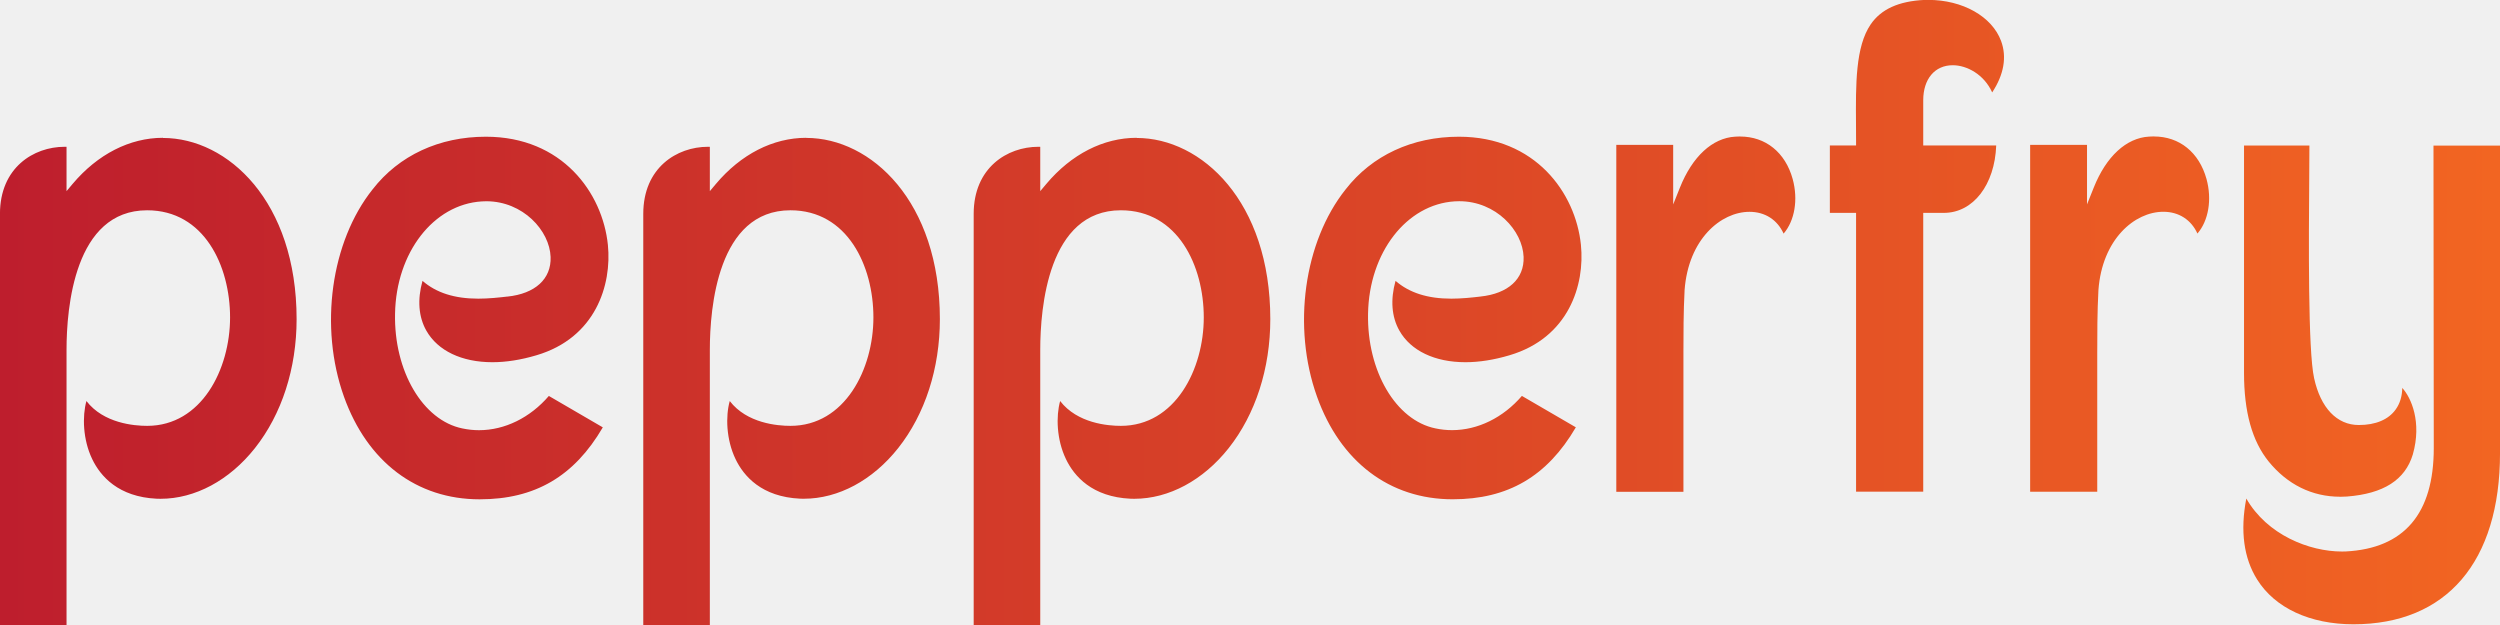
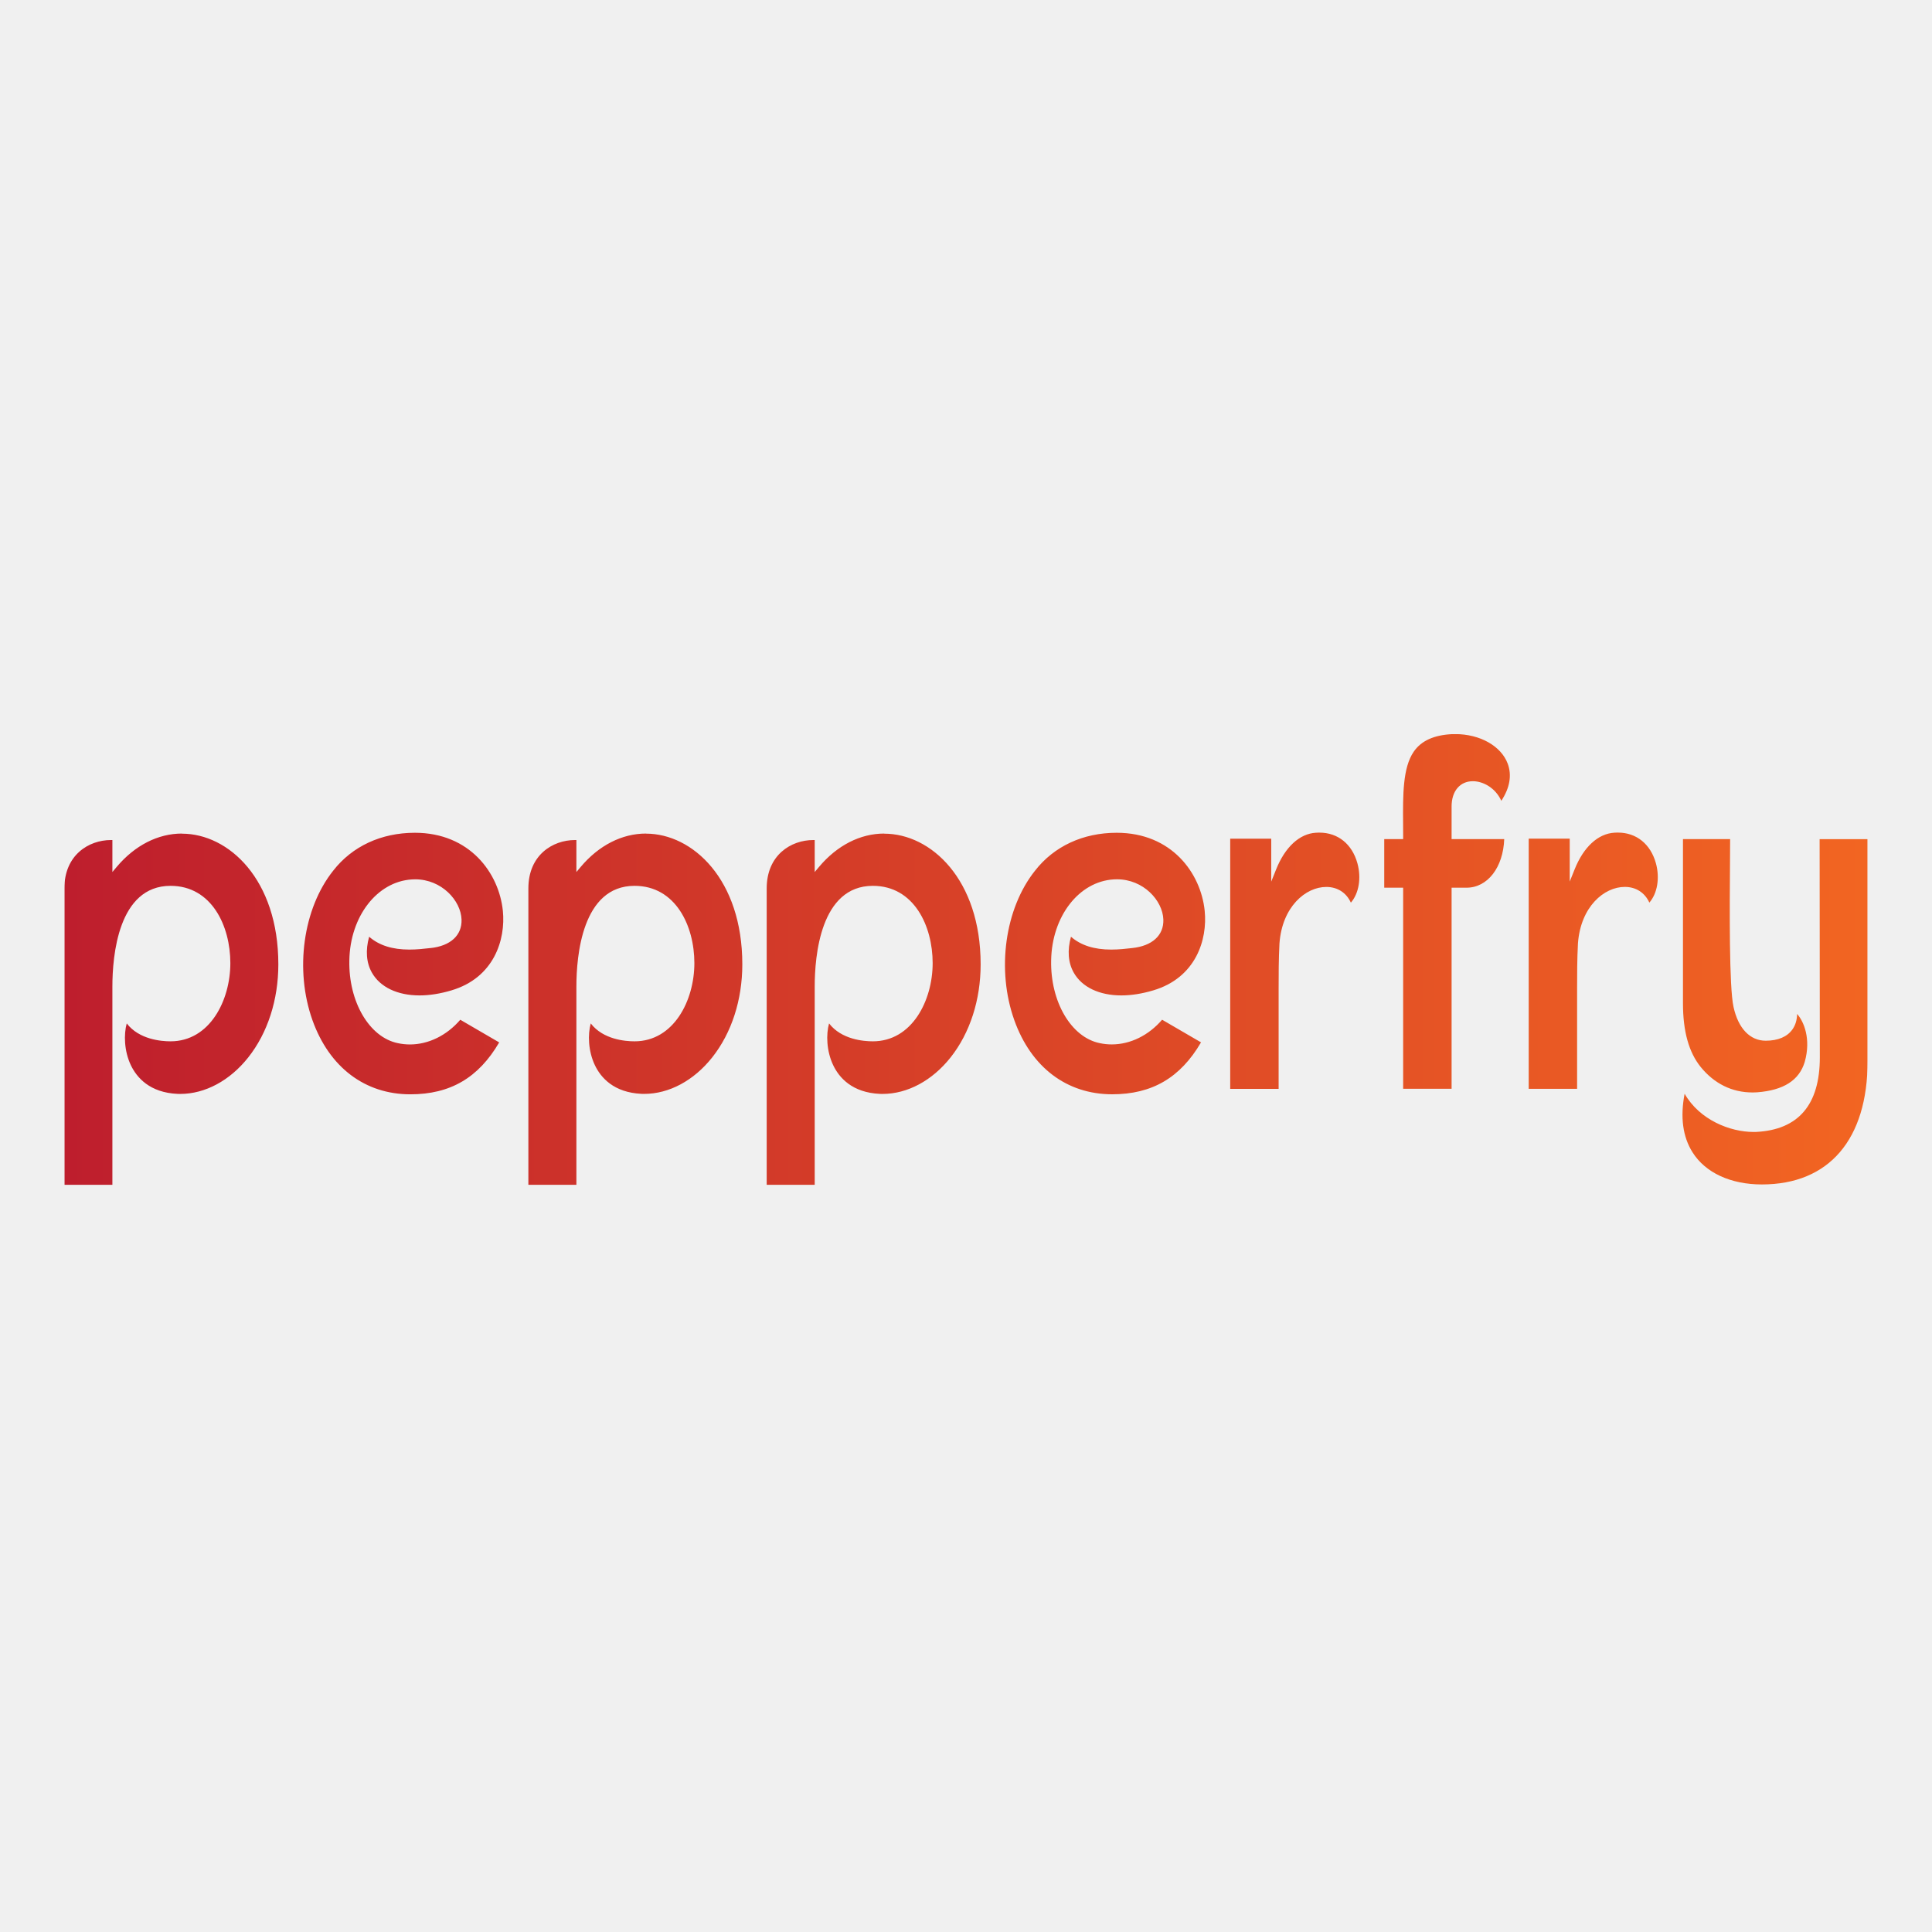
- <svg xmlns="http://www.w3.org/2000/svg" width="140" height="35" viewBox="0 0 140 35" fill="none">
-   <mask id="mask0_2389_79" style="mask-type:luminance" maskUnits="userSpaceOnUse" x="0" y="0" width="140" height="35">
-     <path d="M140 0H0V35H140V0Z" fill="white" />
+ <svg xmlns="http://www.w3.org/2000/svg" width="150" height="150" viewBox="0 0 150 150" fill="none">
+   <mask id="mask0_2400_65" style="mask-type:luminance" maskUnits="userSpaceOnUse" x="5" y="57" width="140" height="35">
+     <path d="M145 57H5V92H145V57Z" fill="white" />
  </mask>
-   <g mask="url(#mask0_2389_79)">
-     <path d="M63.653 7.717C61.79 7.717 59.993 8.635 58.592 10.302L58.254 10.704V8.22C58.219 8.22 58.181 8.22 58.146 8.22C56.402 8.22 54.526 9.395 54.526 11.974V35.002H58.254V19.588C58.254 17.238 58.694 11.776 62.767 11.776C65.959 11.776 67.411 14.885 67.411 17.777C67.411 20.669 65.817 23.848 62.767 23.848C62.038 23.848 60.331 23.706 59.368 22.458C59.133 23.301 59.163 24.605 59.692 25.707C60.151 26.667 61.156 27.831 63.32 27.929C63.387 27.929 63.455 27.932 63.525 27.932C65.453 27.932 67.377 26.899 68.803 25.099C70.309 23.198 71.137 20.632 71.137 17.872C71.137 11.282 67.284 7.726 63.656 7.726L63.653 7.717ZM45.153 7.717C43.29 7.717 41.493 8.635 40.089 10.302L39.751 10.704V8.22C39.716 8.22 39.679 8.22 39.644 8.22C37.9 8.22 36.023 9.395 36.023 11.974V35.002H39.751V19.588C39.751 17.238 40.192 11.776 44.265 11.776C47.457 11.776 48.911 14.885 48.911 17.777C48.911 20.669 47.314 23.848 44.265 23.848C43.535 23.848 41.826 23.706 40.866 22.458C40.63 23.301 40.661 24.602 41.188 25.704C41.647 26.665 42.652 27.828 44.815 27.926C44.883 27.926 44.95 27.929 45.018 27.929C46.946 27.929 48.87 26.896 50.296 25.096C51.803 23.195 52.633 20.63 52.633 17.869C52.633 11.279 48.779 7.723 45.151 7.723L45.153 7.717ZM28.411 16.607C27.933 16.663 27.362 16.725 26.784 16.725C25.457 16.725 24.431 16.398 23.66 15.728C23.366 16.783 23.438 17.744 23.874 18.514C24.508 19.639 25.856 20.284 27.572 20.284C28.348 20.284 29.178 20.152 30.041 19.895C33.358 18.916 34.268 15.954 34.042 13.716C33.745 10.796 31.482 7.656 27.21 7.656C24.597 7.656 22.345 8.702 20.867 10.603C18.526 13.54 17.869 18.31 19.26 22.209C20.568 25.866 23.336 27.962 26.858 27.962C29.955 27.962 32.151 26.681 33.757 23.932L30.736 22.173C29.686 23.393 28.269 24.091 26.823 24.091C26.511 24.091 26.201 24.057 25.898 23.993C23.676 23.544 22.051 20.775 22.123 17.554C22.186 14.146 24.273 11.446 26.977 11.279C27.064 11.273 27.148 11.27 27.232 11.27C29.288 11.27 30.782 12.915 30.834 14.391C30.878 15.619 29.971 16.448 28.409 16.61L28.411 16.607ZM9.128 7.717C7.265 7.717 5.468 8.635 4.064 10.302L3.726 10.704V8.22C3.691 8.22 3.654 8.22 3.619 8.22C1.875 8.22 -0.002 9.395 -0.002 11.974V35.002H3.726V19.588C3.726 17.238 4.167 11.776 8.24 11.776C11.431 11.776 12.884 14.885 12.884 17.777C12.884 20.669 11.289 23.848 8.24 23.848C7.51 23.848 5.801 23.706 4.84 22.458C4.605 23.301 4.635 24.605 5.162 25.707C5.624 26.667 6.626 27.831 8.79 27.929C8.857 27.929 8.925 27.932 8.995 27.932C10.923 27.932 12.847 26.899 14.273 25.099C15.78 23.198 16.61 20.632 16.61 17.872C16.61 11.282 12.756 7.726 9.128 7.726V7.717ZM97.445 7.642C97.354 7.642 97.263 7.645 97.17 7.653C95.897 7.726 94.771 8.764 94.076 10.506L93.698 11.449V8.114H90.513V27.541H94.272V19.742C94.272 18.732 94.272 17.476 94.337 16.245C94.547 13.395 96.368 11.862 97.974 11.862C98.841 11.862 99.534 12.312 99.882 13.082C100.502 12.365 100.706 11.178 100.39 10.026C99.979 8.535 98.876 7.645 97.442 7.645L97.445 7.642ZM82.902 16.607C82.424 16.663 81.852 16.725 81.274 16.725C79.948 16.725 78.922 16.398 78.15 15.728C77.856 16.783 77.928 17.744 78.365 18.514C78.999 19.639 80.346 20.284 82.062 20.284C82.838 20.284 83.669 20.152 84.531 19.895C87.849 18.916 88.76 15.954 88.532 13.716C88.236 10.796 85.972 7.656 81.701 7.656C79.087 7.656 76.835 8.702 75.357 10.603C73.016 13.54 72.356 18.31 73.751 22.207C75.056 25.863 77.826 27.96 81.349 27.96C84.443 27.96 86.641 26.678 88.247 23.929L85.226 22.171C84.177 23.39 82.761 24.088 81.314 24.088C81.001 24.088 80.692 24.055 80.388 23.99C78.166 23.541 76.541 20.772 76.611 17.551C76.674 14.143 78.761 11.444 81.465 11.276C81.552 11.27 81.635 11.268 81.719 11.268C83.775 11.268 85.268 12.912 85.322 14.388C85.366 15.617 84.459 16.445 82.897 16.607H82.902ZM131.043 27.82C131.171 27.82 131.302 27.814 131.43 27.806C133.48 27.647 134.687 26.877 135.119 25.447C135.629 23.644 135.035 22.282 134.527 21.724C134.519 22.19 134.398 22.592 134.165 22.921C133.76 23.496 133.041 23.801 132.092 23.801C130.868 23.801 129.954 22.843 129.59 21.177C129.244 19.633 129.29 13.467 129.318 9.78C129.322 9.138 129.327 8.58 129.327 8.15H125.665V20.884C125.665 23.072 126.117 24.697 127.047 25.847C128.096 27.136 129.479 27.817 131.045 27.817L131.043 27.82ZM136.275 8.15C136.275 10.104 136.291 23.508 136.291 25.096C136.291 28.769 134.632 30.715 131.353 30.882C131.283 30.882 131.214 30.885 131.146 30.885C129.321 30.885 126.958 29.953 125.793 27.918C125.445 29.729 125.648 31.256 126.402 32.456C127.397 34.047 129.362 34.96 131.791 34.96C137.009 34.96 140.001 31.463 140.001 25.364V8.153H136.272L136.275 8.15ZM120.62 7.639C120.528 7.639 120.438 7.642 120.344 7.65C119.073 7.723 117.945 8.761 117.251 10.503L116.873 11.446V8.111H113.688V27.538H117.446V19.739C117.446 18.729 117.446 17.473 117.512 16.242C117.722 13.392 119.542 11.859 121.149 11.859C122.016 11.859 122.708 12.309 123.056 13.079C123.676 12.362 123.881 11.176 123.564 10.023C123.151 8.532 122.051 7.642 120.617 7.642L120.62 7.639ZM109.354 3.653C110.151 3.653 111.112 4.175 111.562 5.174C112.219 4.181 112.392 3.192 112.061 2.296C111.55 0.92 109.909 -0.006 107.978 -0.006C107.911 -0.006 107.843 -0.006 107.776 -0.004C106.33 0.063 105.341 0.513 104.759 1.364C103.905 2.612 103.92 4.719 103.936 6.95C103.938 7.268 103.94 7.589 103.94 7.91V8.147H102.472V11.921H103.94V27.532H107.701V11.921H108.858C110.498 11.921 111.706 10.347 111.788 8.147H107.701V5.615C107.701 4.423 108.349 3.653 109.354 3.653Z" fill="url(#paint0_linear_2389_79)" />
+   <g mask="url(#mask0_2400_65)">
+     <path d="M68.653 64.717C66.79 64.717 64.993 65.635 63.592 67.302L63.254 67.704V65.22C63.219 65.22 63.181 65.22 63.146 65.22C61.402 65.22 59.526 66.395 59.526 68.974V92.002H63.254V76.588C63.254 74.238 63.694 68.776 67.767 68.776C70.959 68.776 72.411 71.885 72.411 74.777C72.411 77.669 70.817 80.848 67.767 80.848C67.037 80.848 65.331 80.706 64.368 79.458C64.132 80.301 64.163 81.605 64.692 82.707C65.151 83.667 66.156 84.831 68.32 84.929C68.387 84.929 68.455 84.932 68.525 84.932C70.453 84.932 72.377 83.899 73.803 82.099C75.309 80.198 76.137 77.632 76.137 74.872C76.137 68.282 72.284 64.726 68.656 64.726L68.653 64.717ZM50.153 64.717C48.29 64.717 46.493 65.635 45.089 67.302L44.751 67.704V65.22C44.716 65.22 44.679 65.22 44.644 65.22C42.9 65.22 41.023 66.395 41.023 68.974V92.002H44.751V76.588C44.751 74.238 45.192 68.776 49.265 68.776C52.457 68.776 53.911 71.885 53.911 74.777C53.911 77.669 52.314 80.848 49.265 80.848C48.535 80.848 46.826 80.706 45.866 79.458C45.63 80.301 45.661 81.602 46.188 82.704C46.647 83.665 47.652 84.828 49.815 84.926C49.883 84.926 49.95 84.929 50.018 84.929C51.946 84.929 53.87 83.896 55.296 82.096C56.803 80.195 57.633 77.63 57.633 74.869C57.633 68.279 53.779 64.723 50.151 64.723L50.153 64.717ZM33.411 73.607C32.933 73.663 32.362 73.725 31.784 73.725C30.457 73.725 29.431 73.398 28.66 72.728C28.366 73.783 28.438 74.743 28.874 75.514C29.508 76.639 30.856 77.284 32.572 77.284C33.348 77.284 34.178 77.152 35.041 76.895C38.358 75.916 39.268 72.954 39.042 70.716C38.745 67.796 36.482 64.656 32.211 64.656C29.597 64.656 27.345 65.703 25.867 67.603C23.526 70.54 22.869 75.31 24.26 79.21C25.568 82.866 28.336 84.962 31.858 84.962C34.955 84.962 37.151 83.681 38.757 80.932L35.736 79.173C34.687 80.393 33.269 81.091 31.823 81.091C31.511 81.091 31.201 81.057 30.898 80.993C28.676 80.544 27.051 77.775 27.123 74.554C27.186 71.145 29.273 68.446 31.977 68.279C32.064 68.273 32.148 68.27 32.231 68.27C34.288 68.27 35.782 69.915 35.834 71.391C35.878 72.619 34.971 73.448 33.409 73.61L33.411 73.607ZM14.128 64.717C12.265 64.717 10.468 65.635 9.064 67.302L8.726 67.704V65.22C8.691 65.22 8.654 65.22 8.619 65.22C6.875 65.22 4.998 66.395 4.998 68.974V92.002H8.726V76.588C8.726 74.238 9.167 68.776 13.24 68.776C16.431 68.776 17.884 71.885 17.884 74.777C17.884 77.669 16.289 80.848 13.24 80.848C12.51 80.848 10.801 80.706 9.84 79.458C9.605 80.301 9.635 81.605 10.162 82.707C10.624 83.667 11.626 84.831 13.79 84.929C13.857 84.929 13.925 84.932 13.995 84.932C15.923 84.932 17.847 83.899 19.273 82.099C20.779 80.198 21.61 77.632 21.61 74.872C21.61 68.282 17.756 64.726 14.128 64.726V64.717ZM102.445 64.642C102.354 64.642 102.263 64.645 102.17 64.653C100.897 64.726 99.771 65.764 99.076 67.506L98.698 68.449V65.114H95.513V84.541H99.272V76.742C99.272 75.732 99.272 74.475 99.337 73.245C99.547 70.395 101.368 68.862 102.974 68.862C103.841 68.862 104.534 69.312 104.881 70.082C105.502 69.365 105.706 68.178 105.39 67.026C104.979 65.535 103.877 64.645 102.442 64.645L102.445 64.642ZM87.902 73.607C87.424 73.663 86.852 73.725 86.274 73.725C84.948 73.725 83.922 73.398 83.15 72.728C82.856 73.783 82.928 74.743 83.365 75.514C83.999 76.639 85.346 77.284 87.062 77.284C87.838 77.284 88.669 77.152 89.531 76.895C92.849 75.916 93.76 72.954 93.532 70.716C93.236 67.796 90.972 64.656 86.701 64.656C84.087 64.656 81.835 65.703 80.357 67.603C78.016 70.54 77.356 75.31 78.751 79.207C80.056 82.863 82.826 84.96 86.349 84.96C89.443 84.96 91.641 83.678 93.247 80.929L90.226 79.171C89.177 80.39 87.761 81.088 86.314 81.088C86.001 81.088 85.692 81.055 85.388 80.99C83.166 80.541 81.541 77.772 81.611 74.551C81.674 71.143 83.761 68.444 86.465 68.276C86.552 68.27 86.635 68.268 86.719 68.268C88.775 68.268 90.268 69.912 90.322 71.388C90.366 72.617 89.459 73.445 87.897 73.607H87.902ZM136.043 84.82C136.171 84.82 136.302 84.814 136.43 84.806C138.48 84.647 139.687 83.877 140.119 82.447C140.629 80.644 140.035 79.282 139.527 78.724C139.519 79.19 139.398 79.592 139.165 79.921C138.76 80.496 138.041 80.801 137.092 80.801C135.868 80.801 134.954 79.843 134.59 78.177C134.244 76.633 134.29 70.467 134.318 66.78C134.322 66.138 134.327 65.58 134.327 65.15H130.665V77.884C130.665 80.072 131.117 81.697 132.047 82.847C133.096 84.136 134.479 84.817 136.045 84.817L136.043 84.82ZM141.275 65.15C141.275 67.104 141.291 80.507 141.291 82.096C141.291 85.769 139.632 87.715 136.353 87.882C136.283 87.882 136.214 87.885 136.146 87.885C134.321 87.885 131.958 86.953 130.793 84.918C130.445 86.729 130.648 88.256 131.402 89.456C132.397 91.047 134.362 91.96 136.791 91.96C142.009 91.96 145.001 88.463 145.001 82.364V65.153H141.272L141.275 65.15ZM125.62 64.639C125.528 64.639 125.438 64.642 125.344 64.65C124.073 64.723 122.945 65.761 122.251 67.503L121.873 68.446V65.111H118.688V84.538H122.446V76.739C122.446 75.729 122.446 74.473 122.512 73.242C122.722 70.392 124.542 68.859 126.149 68.859C127.016 68.859 127.708 69.309 128.056 70.079C128.676 69.362 128.881 68.176 128.564 67.023C128.151 65.532 127.051 64.642 125.617 64.642L125.62 64.639ZM114.354 60.653C115.151 60.653 116.112 61.175 116.562 62.174C117.219 61.181 117.392 60.193 117.061 59.297C116.55 57.92 114.909 56.994 112.978 56.994C112.911 56.994 112.843 56.994 112.776 56.996C111.33 57.063 110.341 57.513 109.759 58.364C108.905 59.612 108.92 61.719 108.936 63.95C108.938 64.268 108.94 64.589 108.94 64.91V65.147H107.472V68.921H108.94V84.532H112.701V68.921H113.858C115.498 68.921 116.706 67.347 116.788 65.147H112.701V62.615C112.701 61.423 113.349 60.653 114.354 60.653Z" fill="url(#paint0_linear_2400_65)" />
  </g>
  <defs>
-     <linearGradient id="paint0_linear_2389_79" x1="0" y1="17.501" x2="140.001" y2="17.501" gradientUnits="userSpaceOnUse">
+     <linearGradient id="paint0_linear_2400_65" x1="5" y1="74.501" x2="145.001" y2="74.501" gradientUnits="userSpaceOnUse">
      <stop stop-color="#BE1E2D" />
      <stop offset="1" stop-color="#F26522" />
    </linearGradient>
  </defs>
</svg>
